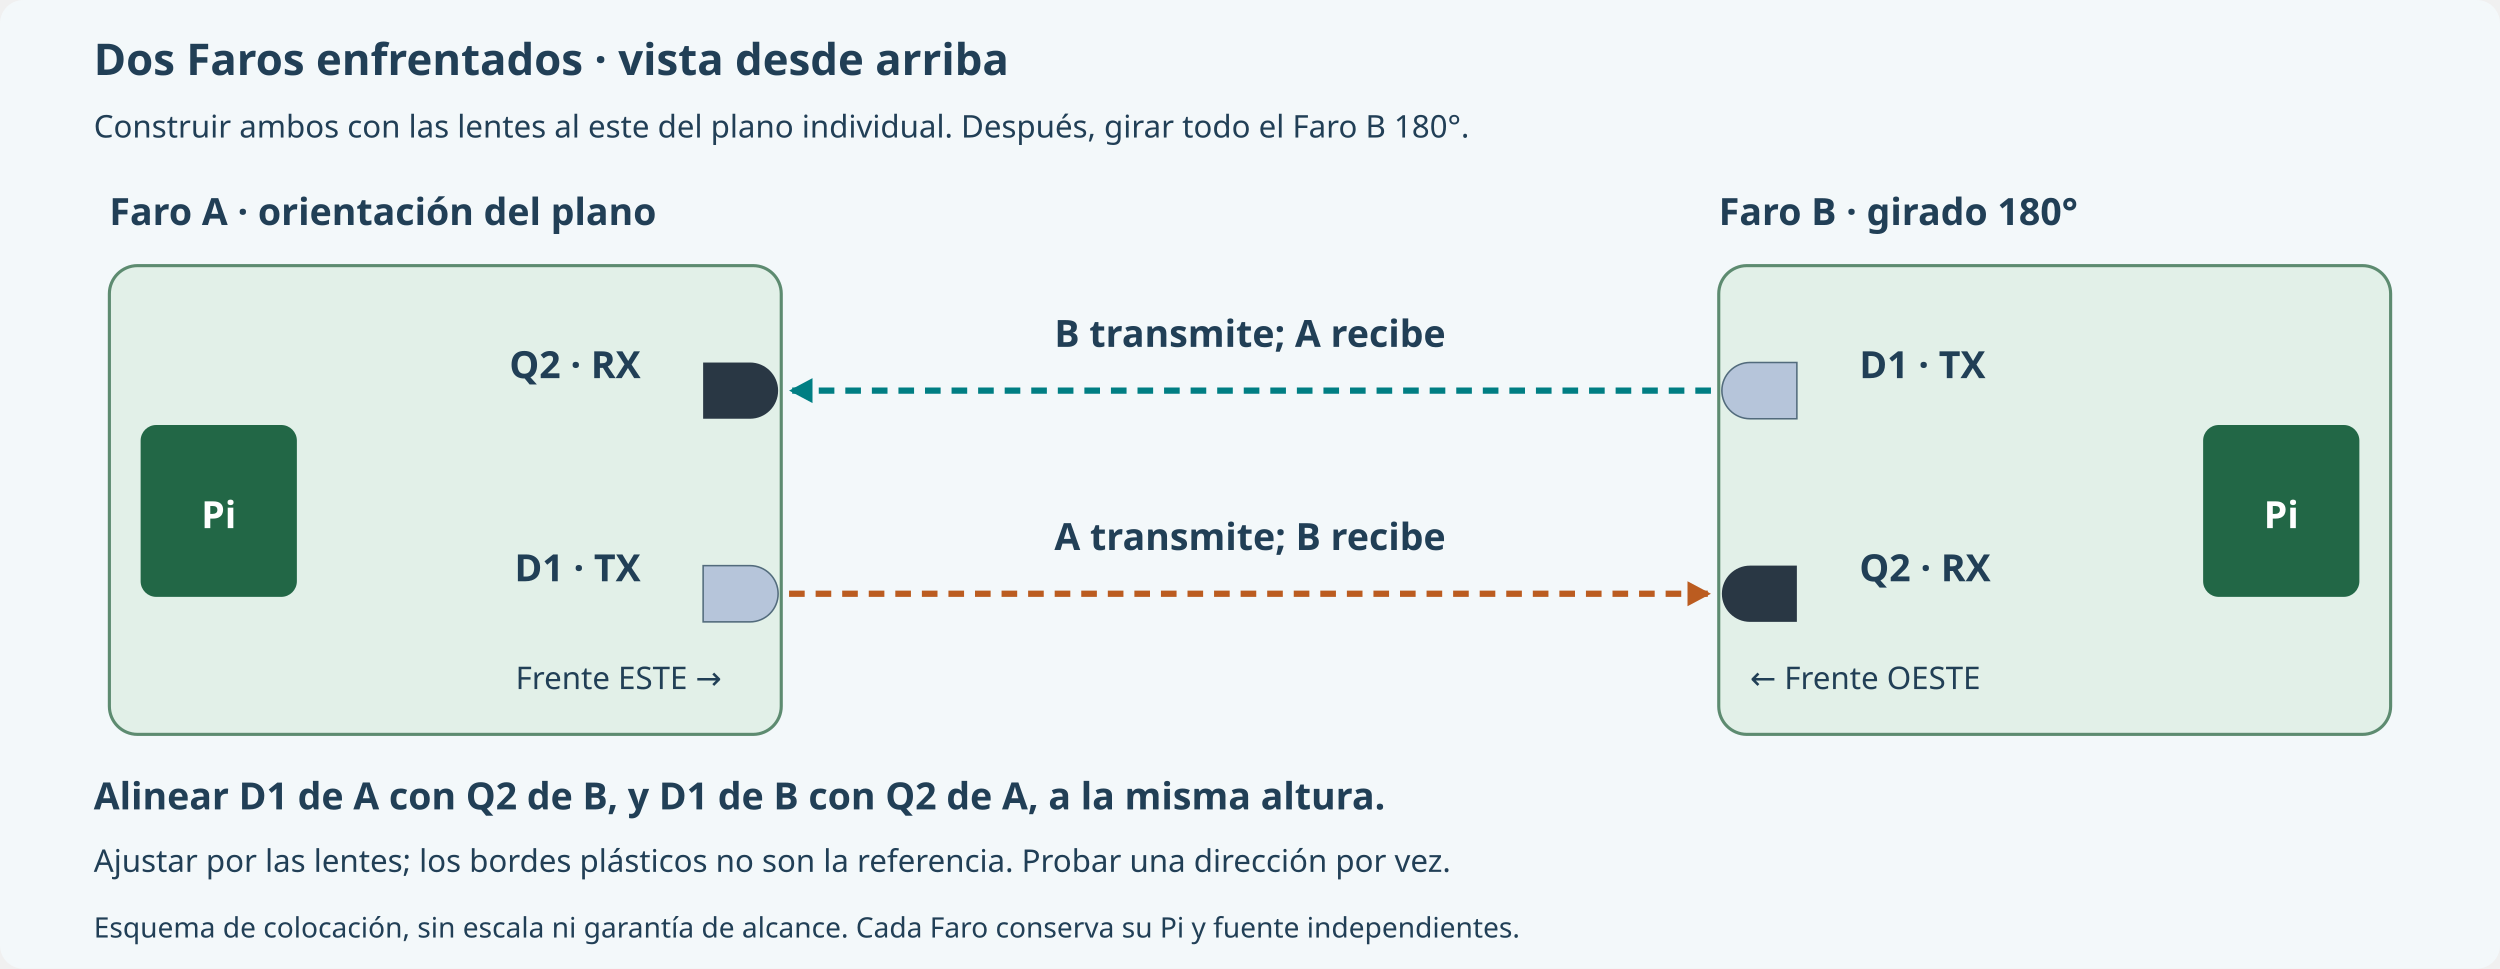
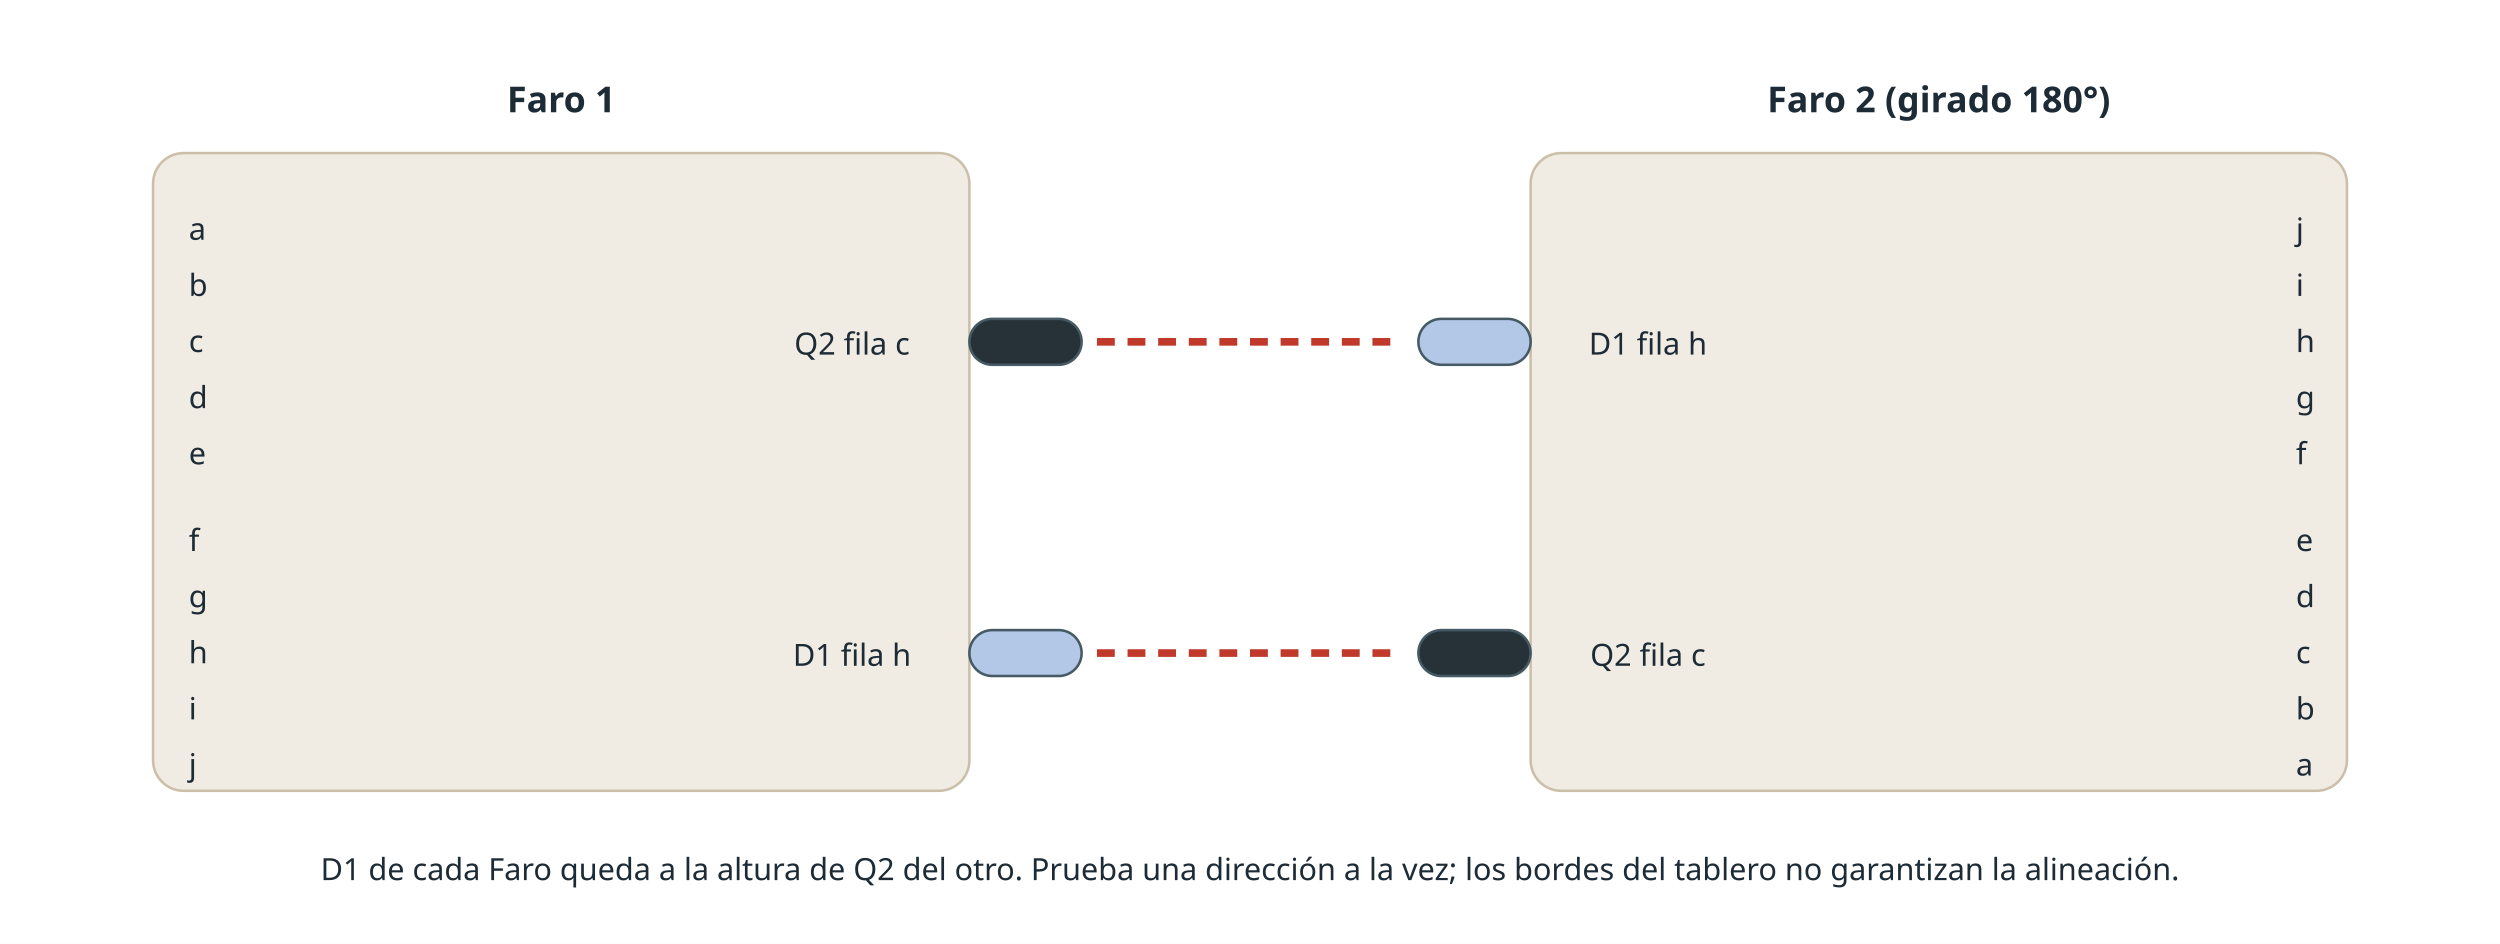
- <svg xmlns="http://www.w3.org/2000/svg" class="face-view" viewBox="0 0 1600 620" width="1600" height="620" role="img" aria-label="Dos Faros enfrentados con rutas ópticas alineadas">
-   <style>.face-view text{font-family:system-ui,sans-serif;fill:#213f56}.face-view .face-title{font-size:28px;font-weight:750}.face-view .face-label{font-size:24px;font-weight:700}.face-view .face-note{font-size:20px}.face-view .face-small{font-size:18px}</style>
-   <rect width="1600" height="620" rx="15" fill="#f3f8fa" />
-   <text x="60" y="48" class="face-title">Dos Faros enfrentados · vista desde arriba</text>
-   <text x="60" y="88" class="face-note">Construir ambos con las lentes al este del plano individual. Después, girar todo el Faro B 180°.</text>
-   <text x="70" y="144" class="face-label">Faro A · orientación del plano</text>
-   <text x="1100" y="144" class="face-label">Faro B · girado 180°</text>
-   <rect x="70" y="170" width="430" height="300" rx="18" fill="#e2f0e8" stroke="#5d8b70" stroke-width="2" />
-   <rect x="1100" y="170" width="430" height="300" rx="18" fill="#e2f0e8" stroke="#5d8b70" stroke-width="2" />
-   <rect x="90" y="272" width="100" height="110" rx="10" fill="#226746" />
-   <text x="140" y="338" text-anchor="middle" class="face-label" style="fill:white">Pi</text>
-   <rect x="1410" y="272" width="100" height="110" rx="10" fill="#226746" />
-   <text x="1460" y="338" text-anchor="middle" class="face-label" style="fill:white">Pi</text>
-   <path d="M450 232 H480 A18 18 0 0 1 480 268 H450 Z" fill="#293744" />
-   <path d="M450 362 H480 A18 18 0 0 1 480 398 H450 Z" fill="#b6c5da" stroke="#526b7c" />
-   <path d="M1150 232 H1120 A18 18 0 0 0 1120 268 H1150 Z" fill="#b6c5da" stroke="#526b7c" />
-   <path d="M1150 362 H1120 A18 18 0 0 0 1120 398 H1150 Z" fill="#293744" />
-   <text x="410" y="242" text-anchor="end" class="face-label">Q2 · RX</text>
-   <text x="410" y="372" text-anchor="end" class="face-label">D1 · TX</text>
-   <text x="1190" y="242" class="face-label">D1 · TX</text>
-   <text x="1190" y="372" class="face-label">Q2 · RX</text>
-   <path d="M1095 250 H505" fill="none" stroke="#007e83" stroke-width="4" stroke-dasharray="10 7" />
-   <polygon points="505,250 520,242 520,258" fill="#007e83" />
-   <text x="800" y="222" text-anchor="middle" class="face-label">B transmite; A recibe</text>
-   <path d="M505 380 H1095" fill="none" stroke="#bb5c20" stroke-width="4" stroke-dasharray="10 7" />
-   <polygon points="1095,380 1080,372 1080,388" fill="#bb5c20" />
-   <text x="800" y="352" text-anchor="middle" class="face-label">A transmite; B recibe</text>
-   <text x="330" y="441" class="face-note">Frente ESTE →</text>
-   <text x="1120" y="441" class="face-note">← Frente OESTE</text>
-   <text x="60" y="518" class="face-label">Alinear D1 de A con Q2 de B, y D1 de B con Q2 de A, a la misma altura.</text>
-   <text x="60" y="558" class="face-note">Ajustar por las lentes; los bordes plásticos no son la referencia. Probar una dirección por vez.</text>
-   <text x="60" y="600" class="face-small">Esquema de colocación, sin escala ni garantía de alcance. Cada Faro conserva su Pi y fuente independientes.</text>
+ <svg xmlns="http://www.w3.org/2000/svg" viewBox="0 0 980 370" width="980" height="370" role="img" aria-label="Dos Faros enfrentados">
+   <style>text{font:600 14px system-ui,sans-serif;fill:#1c2b36}.s{font:12px system-ui,sans-serif}</style>
+   <rect width="100%" height="100%" fill="#fff" />
+   <rect x="60" y="60" width="320" height="250" rx="12" fill="#f1ece3" stroke="#cbbfa9" />
+   <text x="220" y="44" text-anchor="middle">Faro 1</text>
+   <text x="74" y="94" class="s">a</text>
+   <text x="74" y="116" class="s">b</text>
+   <text x="74" y="138" class="s">c</text>
+   <rect x="380" y="125" width="44" height="18" rx="9" fill="#263238" stroke="#455a64" />
+   <text x="334" y="139" text-anchor="middle" class="s">Q2 fila c</text>
+   <text x="74" y="160" class="s">d</text>
+   <text x="74" y="182" class="s">e</text>
+   <text x="74" y="216" class="s">f</text>
+   <text x="74" y="238" class="s">g</text>
+   <text x="74" y="260" class="s">h</text>
+   <rect x="380" y="247" width="44" height="18" rx="9" fill="#b3c7e6" stroke="#455a64" />
+   <text x="334" y="261" text-anchor="middle" class="s">D1 fila h</text>
+   <text x="74" y="282" class="s">i</text>
+   <text x="74" y="304" class="s">j</text>
+   <rect x="600" y="60" width="320" height="250" rx="12" fill="#f1ece3" stroke="#cbbfa9" />
+   <text x="760" y="44" text-anchor="middle">Faro 2 (girado 180°)</text>
+   <text x="900" y="94" class="s">j</text>
+   <text x="900" y="116" class="s">i</text>
+   <text x="900" y="138" class="s">h</text>
+   <rect x="556" y="125" width="44" height="18" rx="9" fill="#b3c7e6" stroke="#455a64" />
+   <text x="646" y="139" text-anchor="middle" class="s">D1 fila h</text>
+   <text x="900" y="160" class="s">g</text>
+   <text x="900" y="182" class="s">f</text>
+   <text x="900" y="216" class="s">e</text>
+   <text x="900" y="238" class="s">d</text>
+   <text x="900" y="260" class="s">c</text>
+   <rect x="556" y="247" width="44" height="18" rx="9" fill="#263238" stroke="#455a64" />
+   <text x="646" y="261" text-anchor="middle" class="s">Q2 fila c</text>
+   <text x="900" y="282" class="s">b</text>
+   <text x="900" y="304" class="s">a</text>
+   <path d="M430 134 H550" stroke="#c0392b" stroke-width="3" stroke-dasharray="7 5" />
+   <path d="M430 256 H550" stroke="#c0392b" stroke-width="3" stroke-dasharray="7 5" />
+   <text x="490" y="345" text-anchor="middle" class="s">D1 de cada Faro queda a la altura de Q2 del otro. Prueba una dirección a la vez; los bordes del tablero no garantizan la alineación.</text>
</svg>
